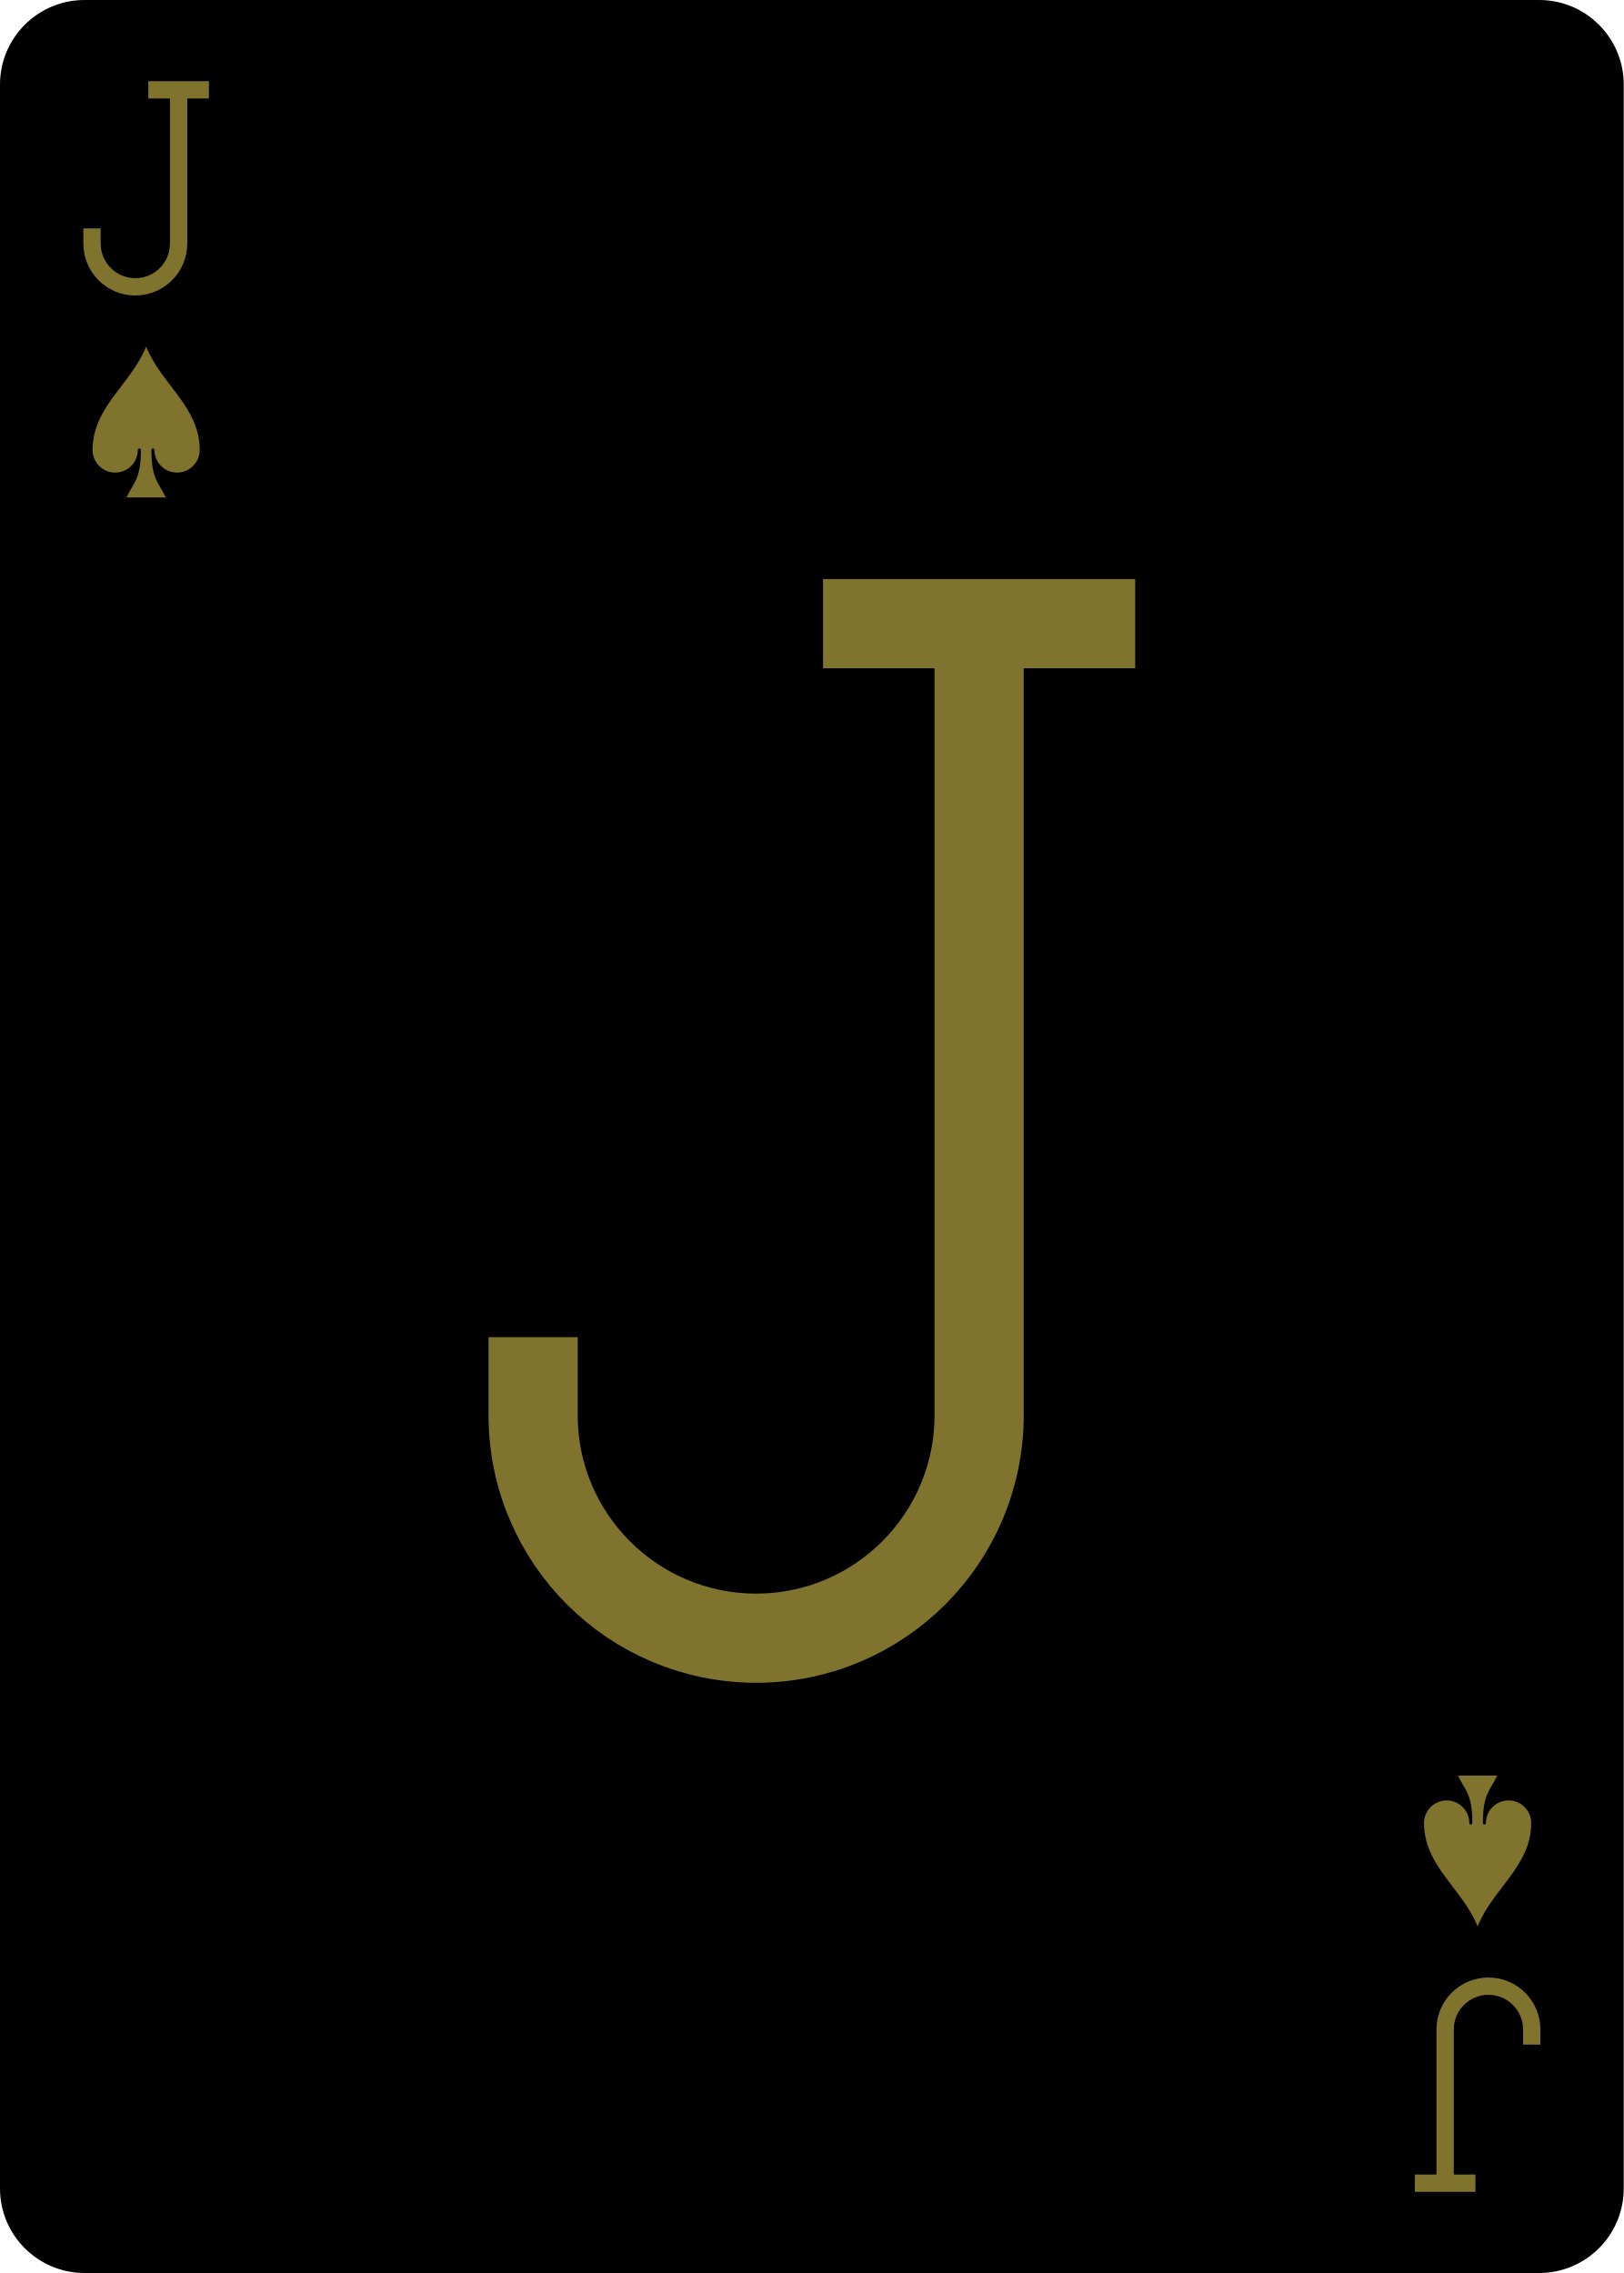
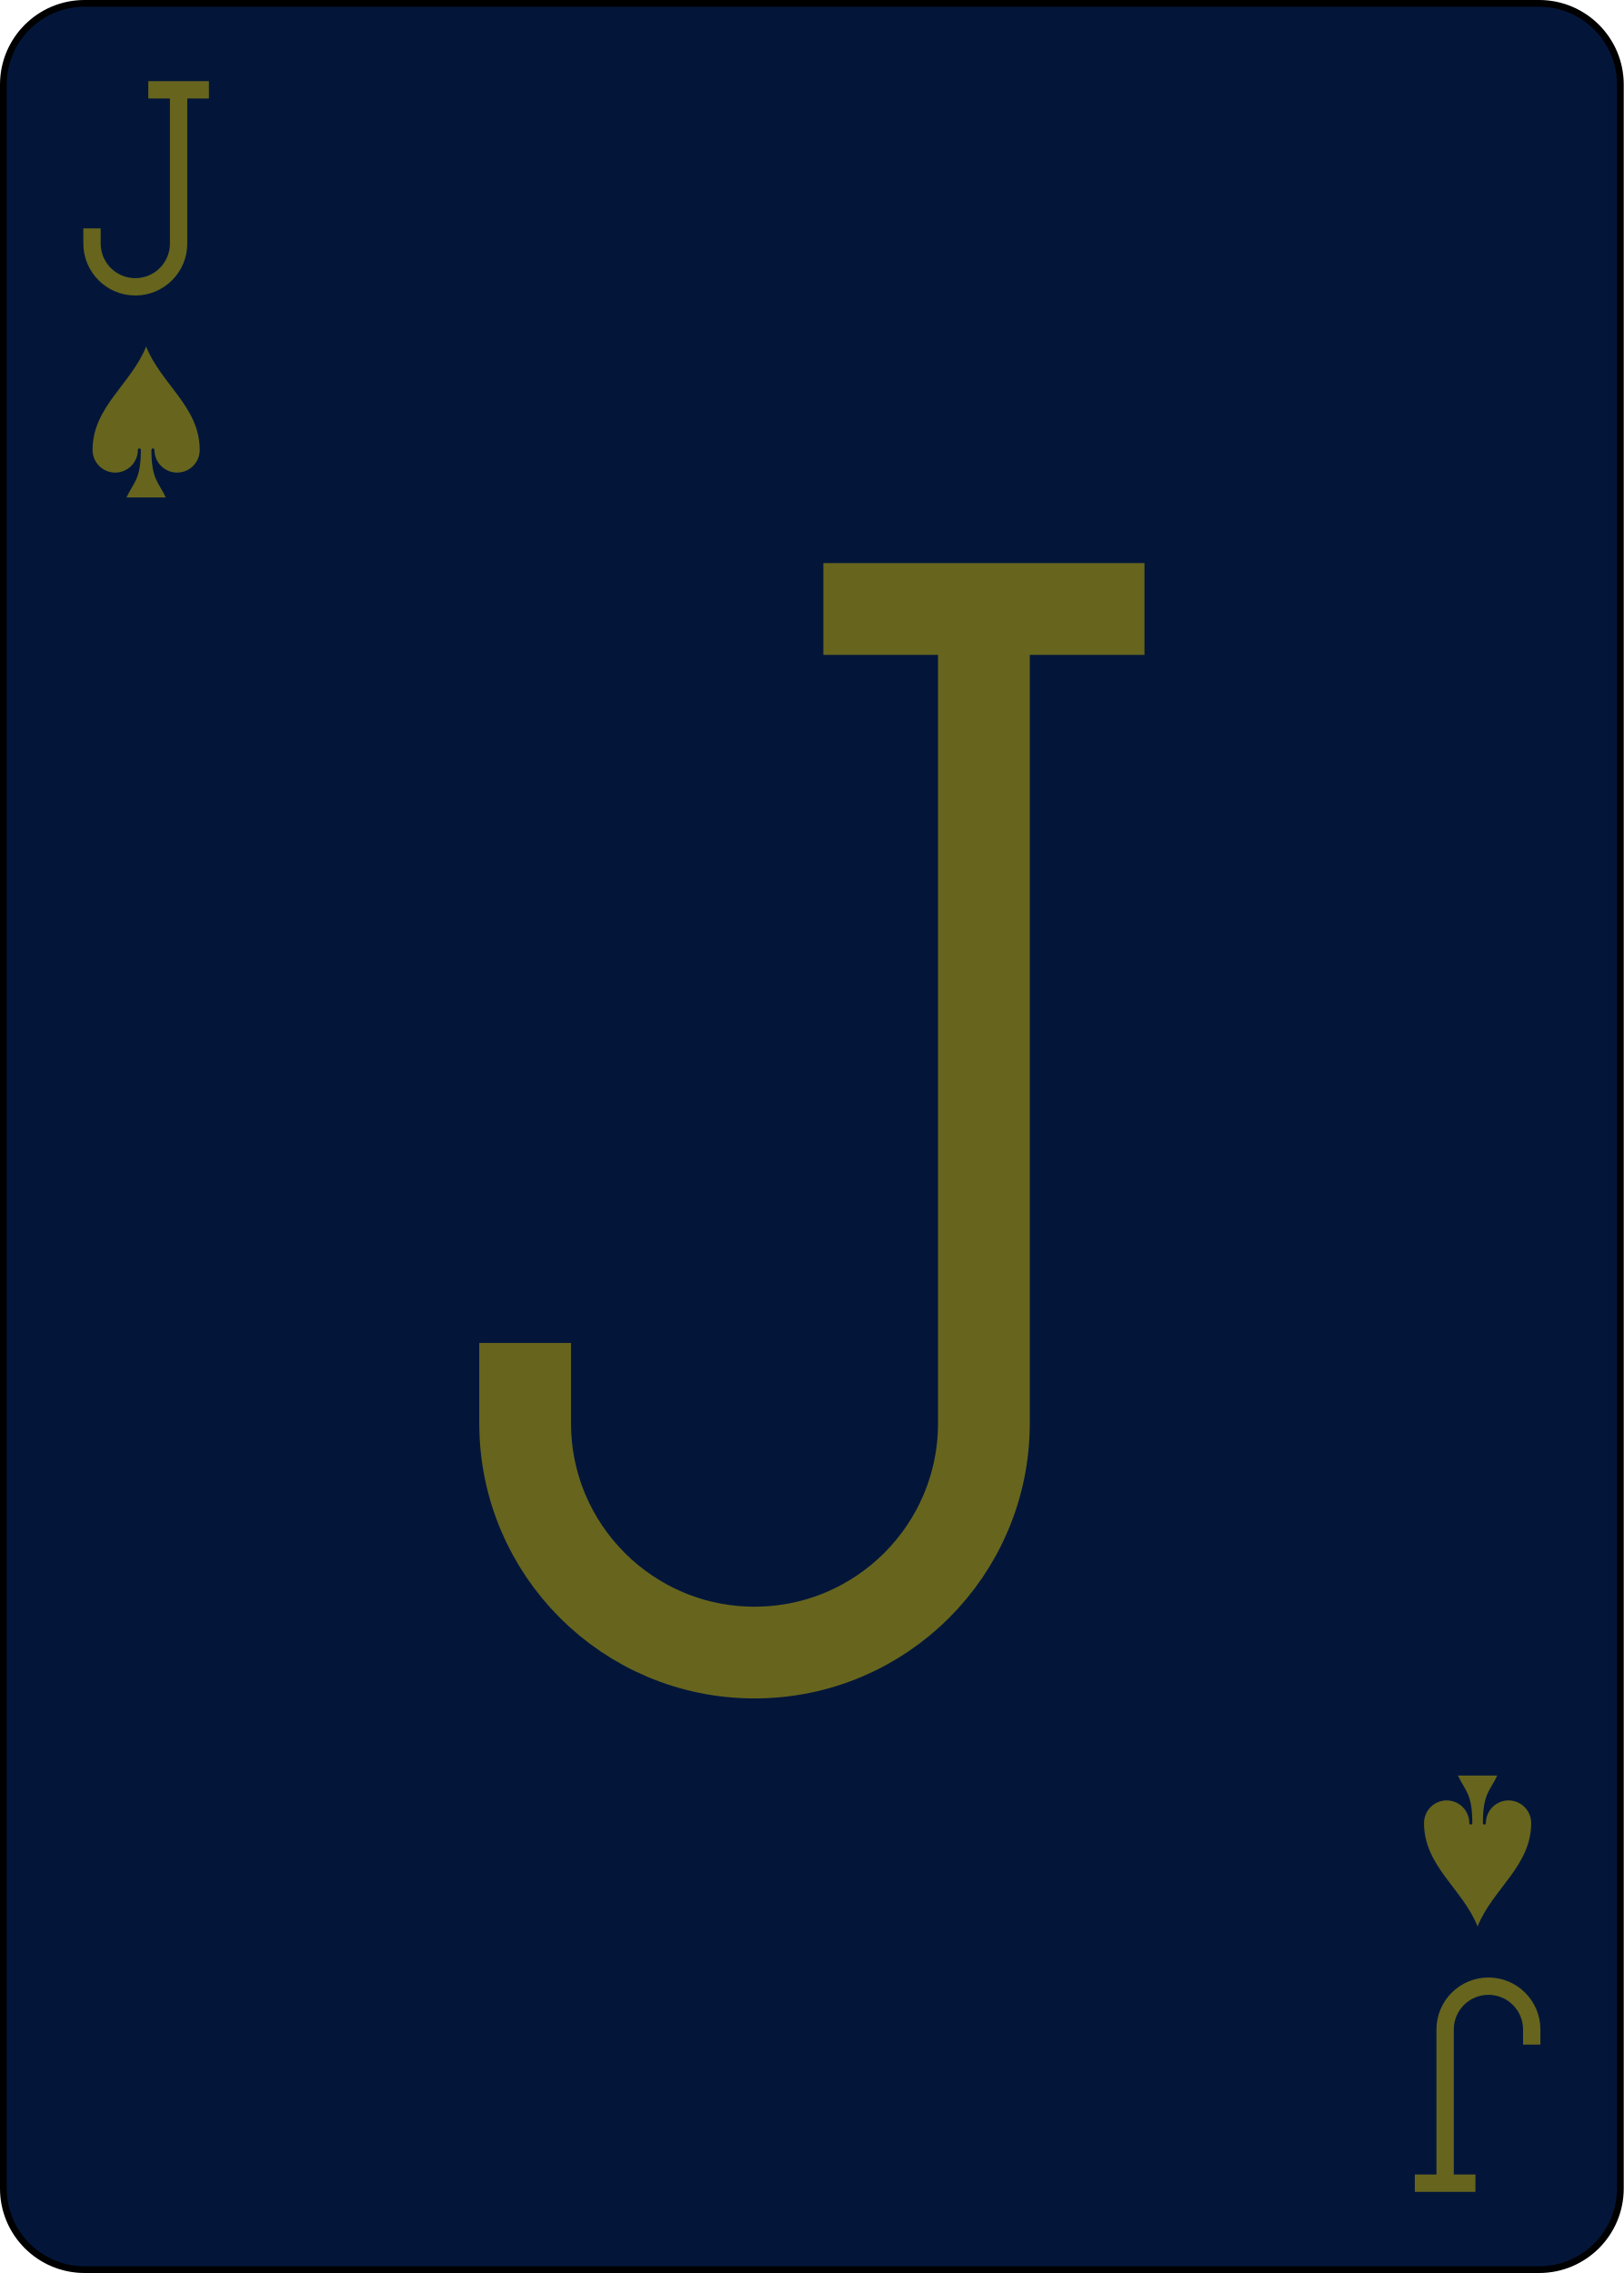
<svg xmlns="http://www.w3.org/2000/svg" xmlns:xlink="http://www.w3.org/1999/xlink" class="card" face="JS" height="3.5in" preserveAspectRatio="none" viewBox="-120 -168 240 336" width="2.5in">
  <symbol id="SSJ" viewBox="-600 -600 1200 1200" preserveAspectRatio="xMinYMid">
-     <path d="M0 -500C100 -250 355 -100 355 185A150 150 0 0 1 55 185A10 10 0 0 0 35 185C35 385 85 400 130 500L-130 500C-85 400 -35 385 -35 185A10 10 0 0 0 -55 185A150 150 0 0 1 -355 185C-355 -100 -100 -250 0 -500Z" fill="#7f732e" />
+     <path d="M0 -500C100 -250 355 -100 355 185A150 150 0 0 1 55 185A10 10 0 0 0 35 185C35 385 85 400 130 500L-130 500C-85 400 -35 385 -35 185A10 10 0 0 0 -55 185A150 150 0 0 1 -355 185C-355 -100 -100 -250 0 -500Z" fill="#67651d" />
  </symbol>
  <symbol id="VSJ" viewBox="-500 -500 1000 1000" preserveAspectRatio="xMinYMid">
-     <path d="M50 -460L250 -460M150 -460L150 250A100 100 0 0 1 -250 250L-250 220" stroke="#7f732e" stroke-width="80" stroke-linecap="square" stroke-miterlimit="1.5" fill="none" />
+     <path d="M50 -460L250 -460M150 -460L150 250A100 100 0 0 1 -250 250L-250 220" stroke="#67651d" stroke-width="80" stroke-linecap="square" stroke-miterlimit="1.5" fill="none" />
  </symbol>
-   <rect width="239" height="335" x="-119.5" y="-167.5" rx="12" ry="12" fill="#000000" stroke="black" />
-   <use xlink:href="#VSJ" height="164.8" x="-82.4" y="-82.4" />
+   <rect width="239" height="335" x="-119.5" y="-167.5" rx="12" ry="12" fill="#03163a" stroke="black" />
+   <use xlink:href="#VSJ" height="169.52" x="-84.76" y="-84.76" />
  <use xlink:href="#VSJ" height="32" x="-114.4" y="-156" />
  <use xlink:href="#SSJ" height="26.769" x="-111.784" y="-119" />
  <g transform="rotate(180)">
    <use xlink:href="#VSJ" height="32" x="-114.4" y="-156" />
    <use xlink:href="#SSJ" height="26.769" x="-111.784" y="-119" />
  </g>
</svg>
